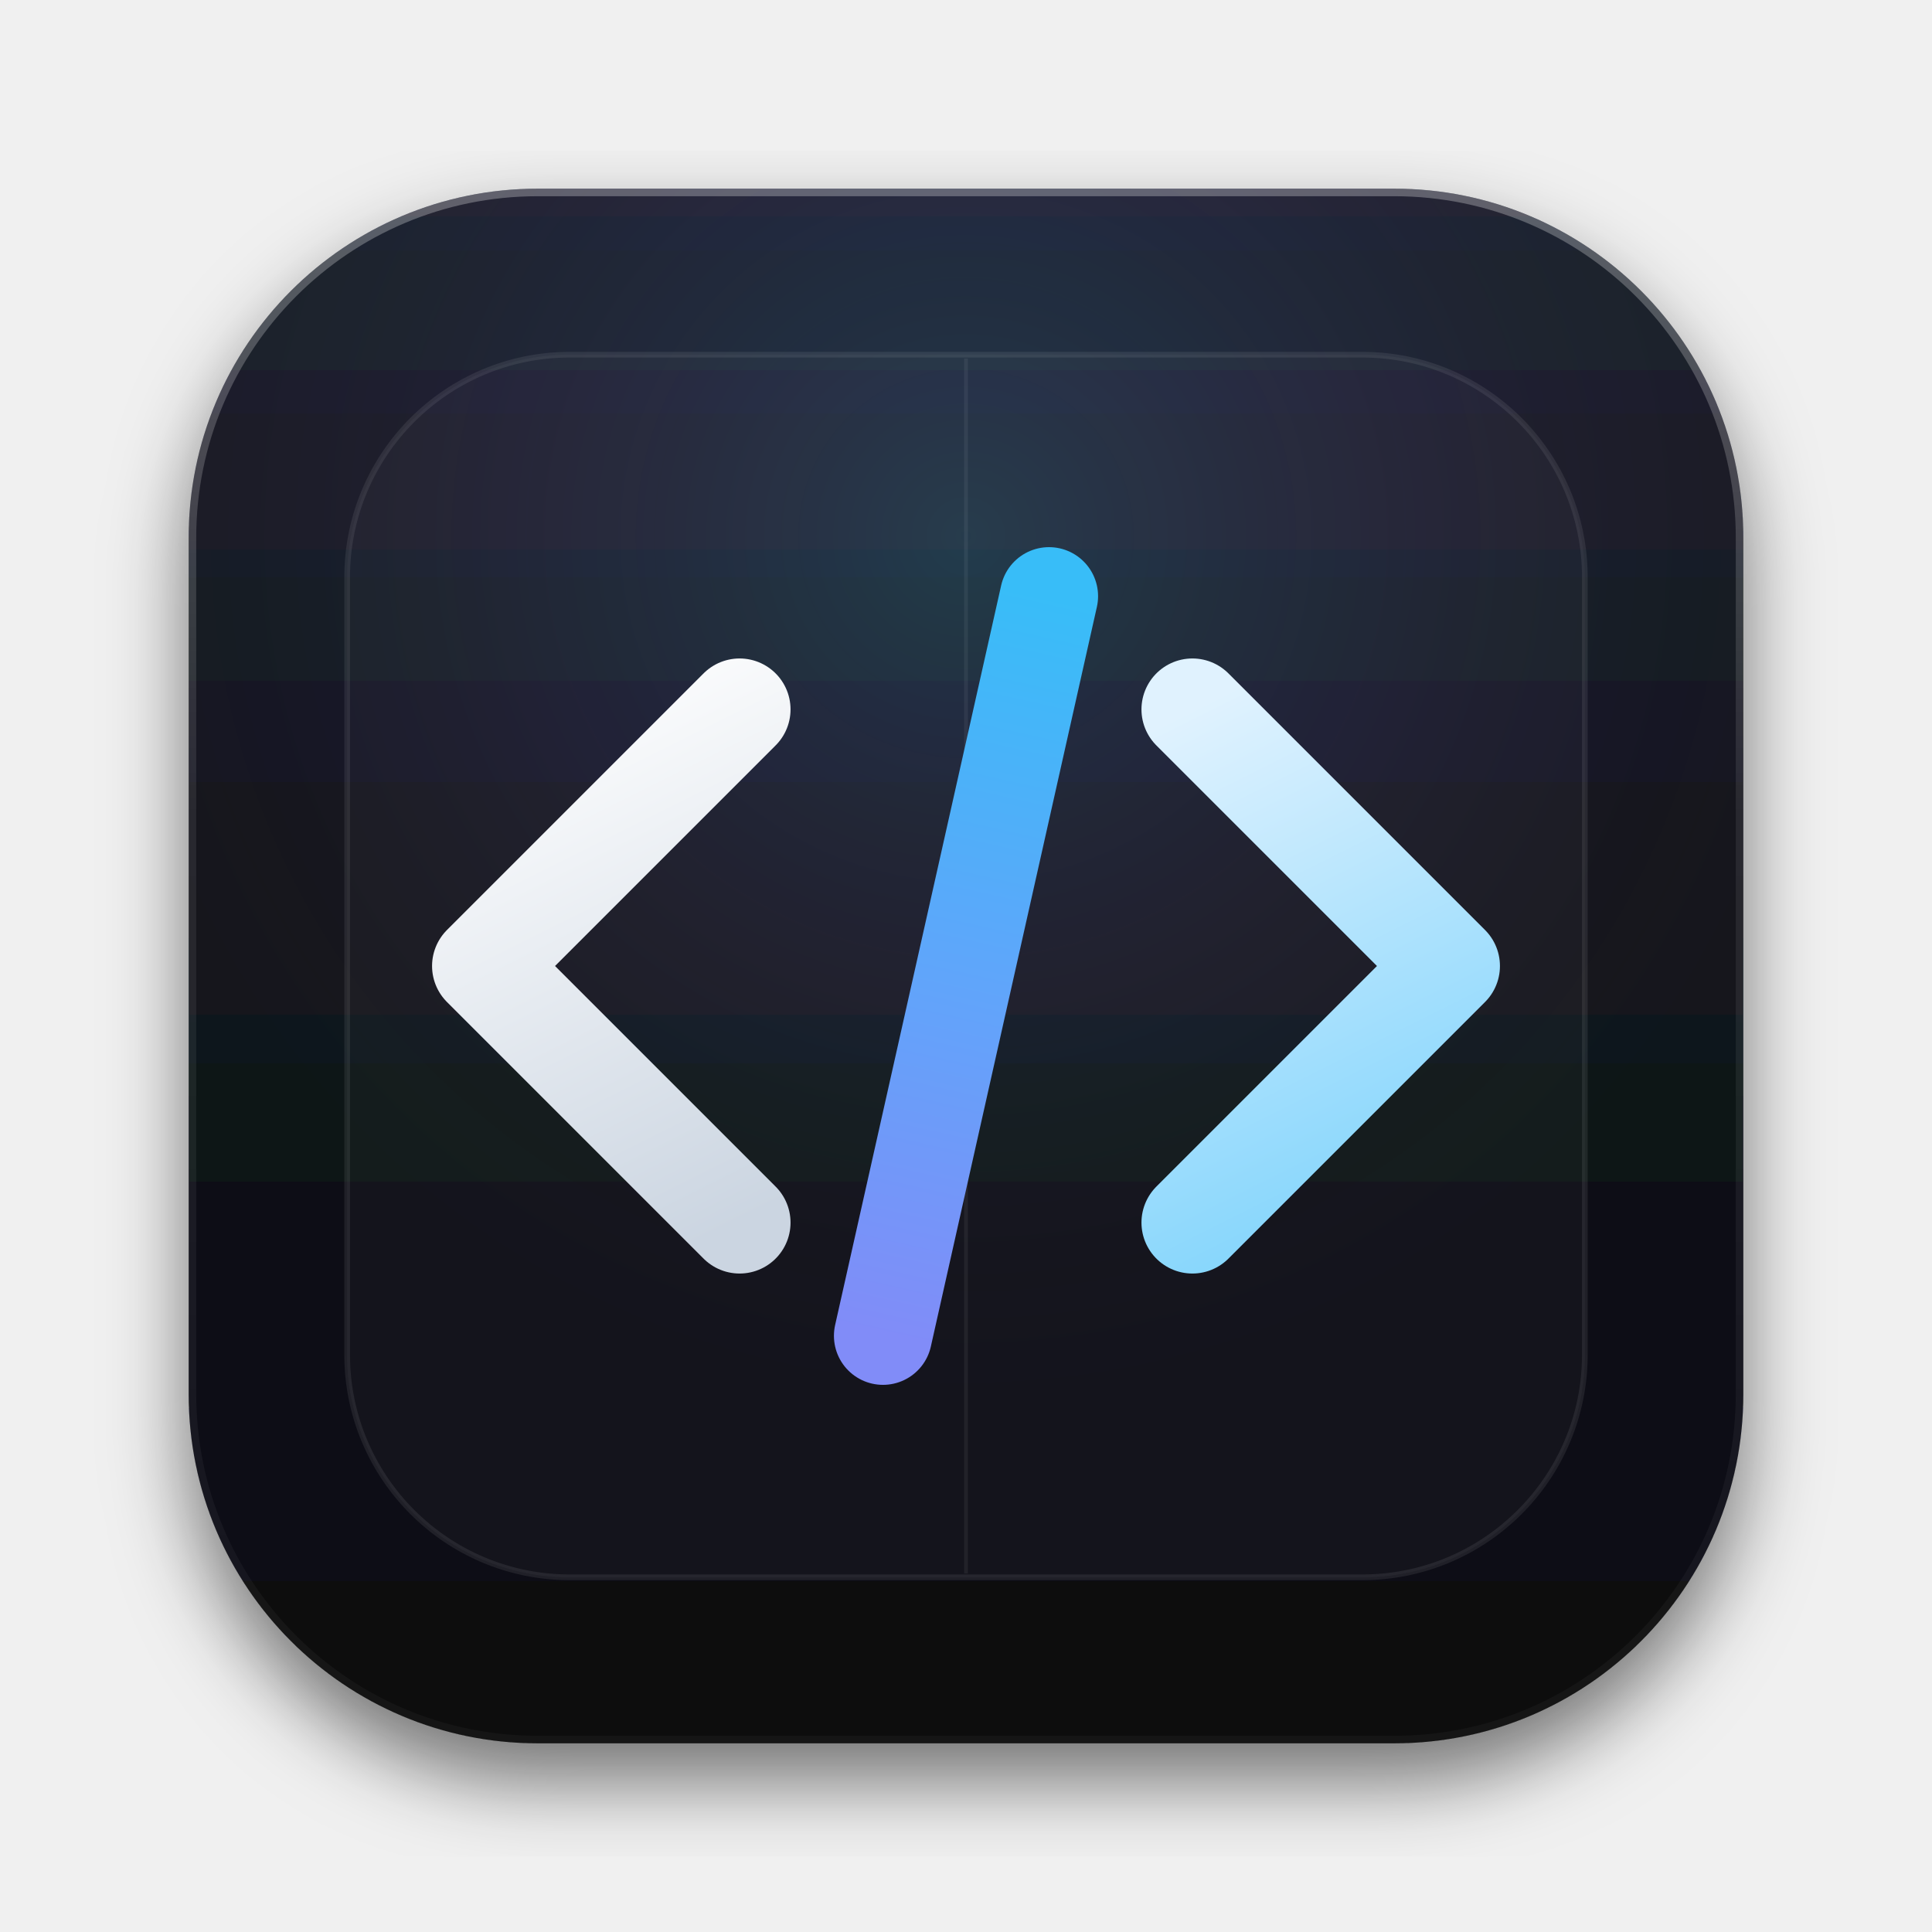
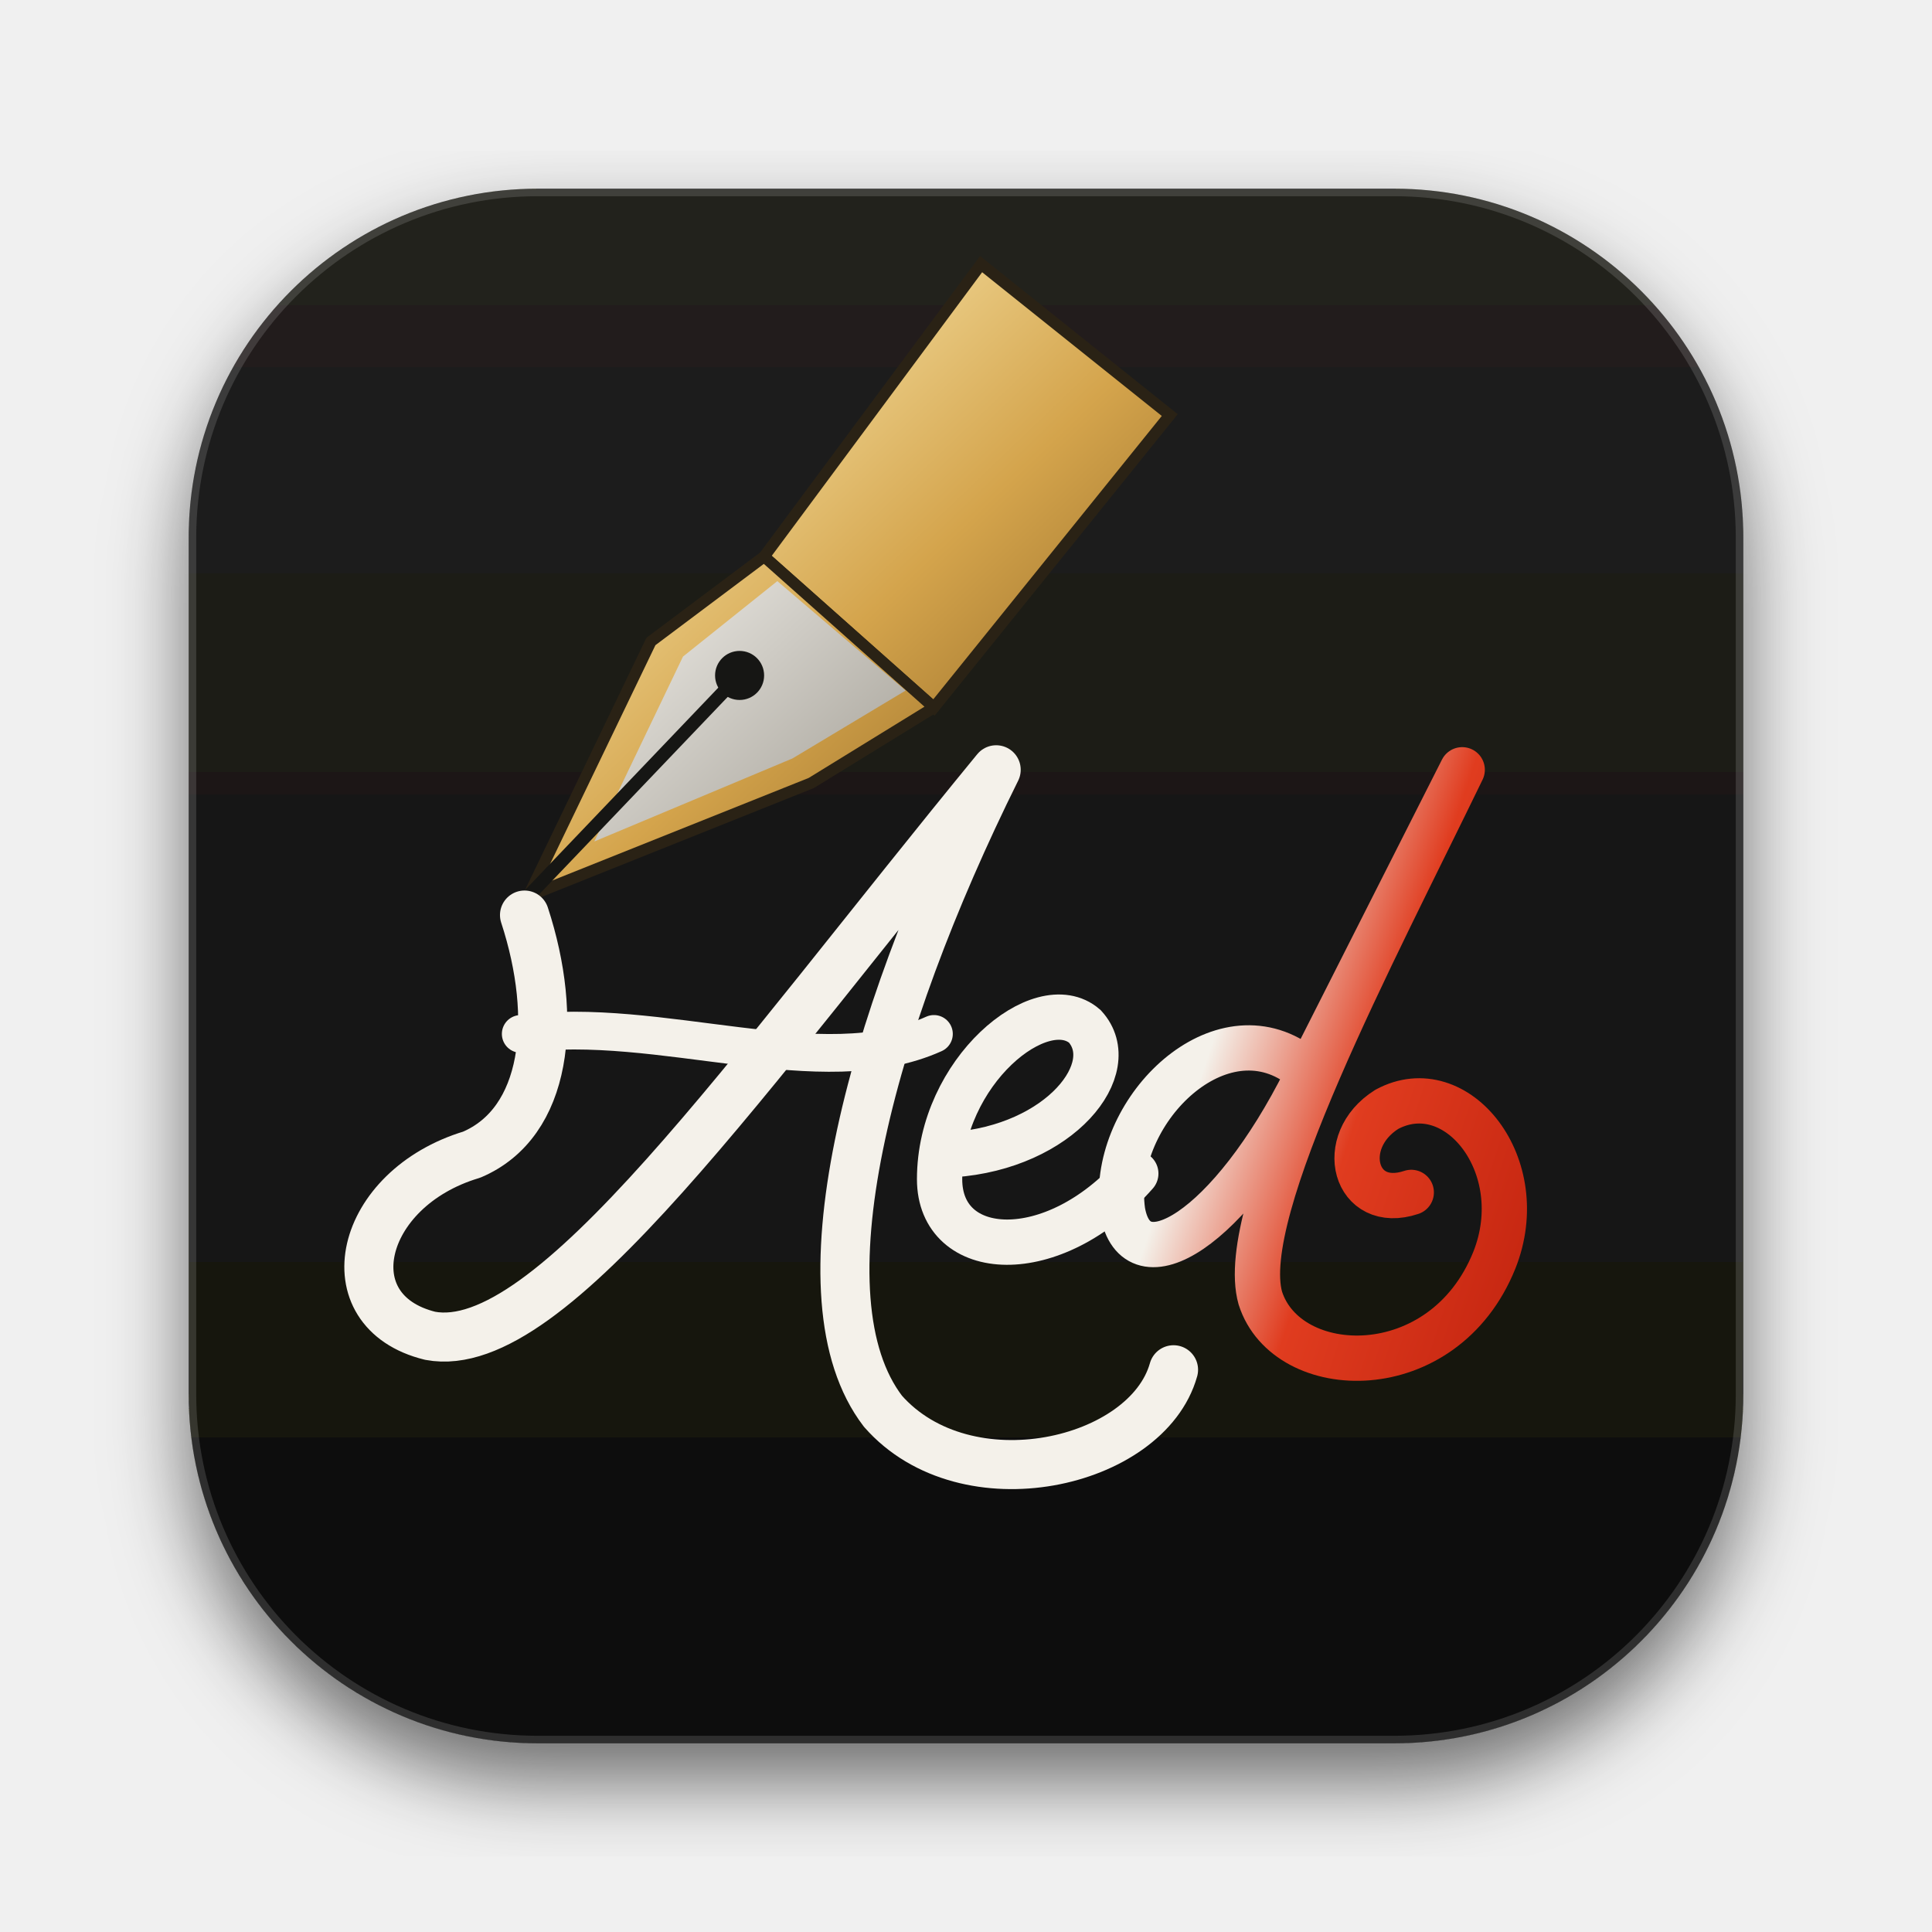
<svg xmlns="http://www.w3.org/2000/svg" width="1024" height="1024" viewBox="0 0 1024 1024" fill="none">
  <defs>
    <linearGradient id="bgGrad" x1="512" y1="100" x2="512" y2="924" gradientUnits="userSpaceOnUse">
-       <stop offset="0%" stop-color="#20232E" />
-       <stop offset="50%" stop-color="#12141B" />
-       <stop offset="100%" stop-color="#0A0B0F" />
+       <stop offset="0%" stop-color="#22211E" />
+       <stop offset="55%" stop-color="#161614" />
+       <stop offset="100%" stop-color="#0E0E0C" />
    </linearGradient>
-     <radialGradient id="ambientGlow" cx="50%" cy="22%" r="60%">
-       <stop offset="0%" stop-color="#38BDF8" stop-opacity="0.16" />
-       <stop offset="50%" stop-color="#6366F1" stop-opacity="0.06" />
-       <stop offset="100%" stop-color="#0A0B0F" stop-opacity="0" />
-     </radialGradient>
-     <linearGradient id="rimGrad" x1="512" y1="100" x2="512" y2="924" gradientUnits="userSpaceOnUse">
-       <stop offset="0%" stop-color="#FFFFFF" stop-opacity="0.28" />
-       <stop offset="40%" stop-color="#FFFFFF" stop-opacity="0.08" />
-       <stop offset="100%" stop-color="#FFFFFF" stop-opacity="0.03" />
+     <linearGradient id="goldNib" x1="310" y1="240" x2="540" y2="480" gradientUnits="userSpaceOnUse">
+       <stop offset="0%" stop-color="#F7E3A6" />
+       <stop offset="50%" stop-color="#D4A44C" />
+       <stop offset="100%" stop-color="#8C6220" />
    </linearGradient>
-     <linearGradient id="leftChevron" x1="256" y1="376" x2="392" y2="648" gradientUnits="userSpaceOnUse">
-       <stop offset="0%" stop-color="#FFFFFF" />
-       <stop offset="100%" stop-color="#CBD5E1" />
+     <linearGradient id="platNib" x1="350" y1="260" x2="490" y2="410" gradientUnits="userSpaceOnUse">
+       <stop offset="0%" stop-color="#F5F3EE" />
+       <stop offset="100%" stop-color="#A8A49B" />
    </linearGradient>
-     <linearGradient id="rightChevron" x1="632" y1="376" x2="768" y2="648" gradientUnits="userSpaceOnUse">
-       <stop offset="0%" stop-color="#E0F2FE" />
-       <stop offset="100%" stop-color="#7DD3FC" />
-     </linearGradient>
-     <linearGradient id="centerBeam" x1="556" y1="316" x2="468" y2="708" gradientUnits="userSpaceOnUse">
-       <stop offset="0%" stop-color="#38BDF8" />
-       <stop offset="52%" stop-color="#60A5FA" />
-       <stop offset="100%" stop-color="#818CF8" />
+     <linearGradient id="flourish" x1="620" y1="620" x2="800" y2="680" gradientUnits="userSpaceOnUse">
+       <stop offset="0%" stop-color="#F4F1EA" />
+       <stop offset="45%" stop-color="#E03C1F" />
+       <stop offset="100%" stop-color="#C82812" />
    </linearGradient>
    <filter id="dropShadow" x="50" y="60" width="924" height="924" filterUnits="userSpaceOnUse">
-       <feDropShadow dx="0" dy="20" stdDeviation="21" flood-color="#000000" flood-opacity="0.52" />
+       <feDropShadow dx="0" dy="20" stdDeviation="21" flood-color="#000000" flood-opacity="0.55" />
    </filter>
  </defs>
  <rect x="100" y="100" width="824" height="824" rx="185" fill="url(#bgGrad)" filter="url(#dropShadow)" />
-   <rect x="100" y="100" width="824" height="824" rx="185" fill="url(#ambientGlow)" />
-   <rect x="184" y="188" width="656" height="648" rx="118" fill="#FFFFFF" fill-opacity="0.03" stroke="#FFFFFF" stroke-opacity="0.08" stroke-width="3" />
-   <line x1="512" y1="190" x2="512" y2="834" stroke="#FFFFFF" stroke-opacity="0.06" stroke-width="2" />
-   <rect x="102" y="102" width="820" height="820" rx="183" stroke="url(#rimGrad)" stroke-width="4" />
-   <path d="M 392 376 L 256 512 L 392 648" stroke="url(#leftChevron)" stroke-width="54" stroke-linecap="round" stroke-linejoin="round" />
-   <path d="M 632 376 L 768 512 L 632 648" stroke="url(#rightChevron)" stroke-width="54" stroke-linecap="round" stroke-linejoin="round" />
-   <line x1="556" y1="316" x2="468" y2="708" stroke="url(#centerBeam)" stroke-width="52" stroke-linecap="round" />
+   <rect x="102" y="102" width="820" height="820" rx="183" stroke="#FFFFFF" stroke-opacity="0.14" stroke-width="4" />
+   <path d="M 520 140 L 620 220 L 495 375 L 405 295 Z" fill="url(#goldNib)" stroke="#2A2215" stroke-width="6" />
+   <path d="M 405 295 L 495 375 L 430 415 L 280 475 L 345 340 Z" fill="url(#goldNib)" stroke="#2A2215" stroke-width="6" stroke-linejoin="round" />
+   <path d="M 412 308 L 480 366 L 420 402 L 315 446 L 362 348 Z" fill="url(#platNib)" />
+   <line x1="280" y1="475" x2="386" y2="364" stroke="#161614" stroke-width="7" stroke-linecap="round" />
+   <circle cx="392" cy="358" r="13" fill="#161614" />
+   <path d="M 278 485 C 296 540, 290 595, 250 612 C 190 630, 175 695, 228 708 C 292 720, 395 570, 528 408 C 460 545, 422 688, 468 748 C 512 798, 608 776, 622 726" stroke="#F4F1EA" stroke-width="26" stroke-linecap="round" stroke-linejoin="round" fill="none" />
+   <path d="M 276 548 C 350 538, 435 575, 495 548" stroke="#F4F1EA" stroke-width="20" stroke-linecap="round" fill="none" />
+   <path d="M 505 612 C 562 608, 595 566, 575 544 C 552 524, 498 568, 498 625 C 498 668, 558 672, 602 622" stroke="#F4F1EA" stroke-width="24" stroke-linecap="round" fill="none" />
+   <path d="M 685 562 C 642 536, 588 592, 595 642 C 602 682, 652 652, 692 572 L 775 408 C 728 505, 655 642, 668 688 C 682 732, 765 735, 792 668 C 812 618, 772 568, 735 588 C 708 605, 718 642, 748 632" stroke="url(#flourish)" stroke-width="24" stroke-linecap="round" stroke-linejoin="round" fill="none" />
</svg>
